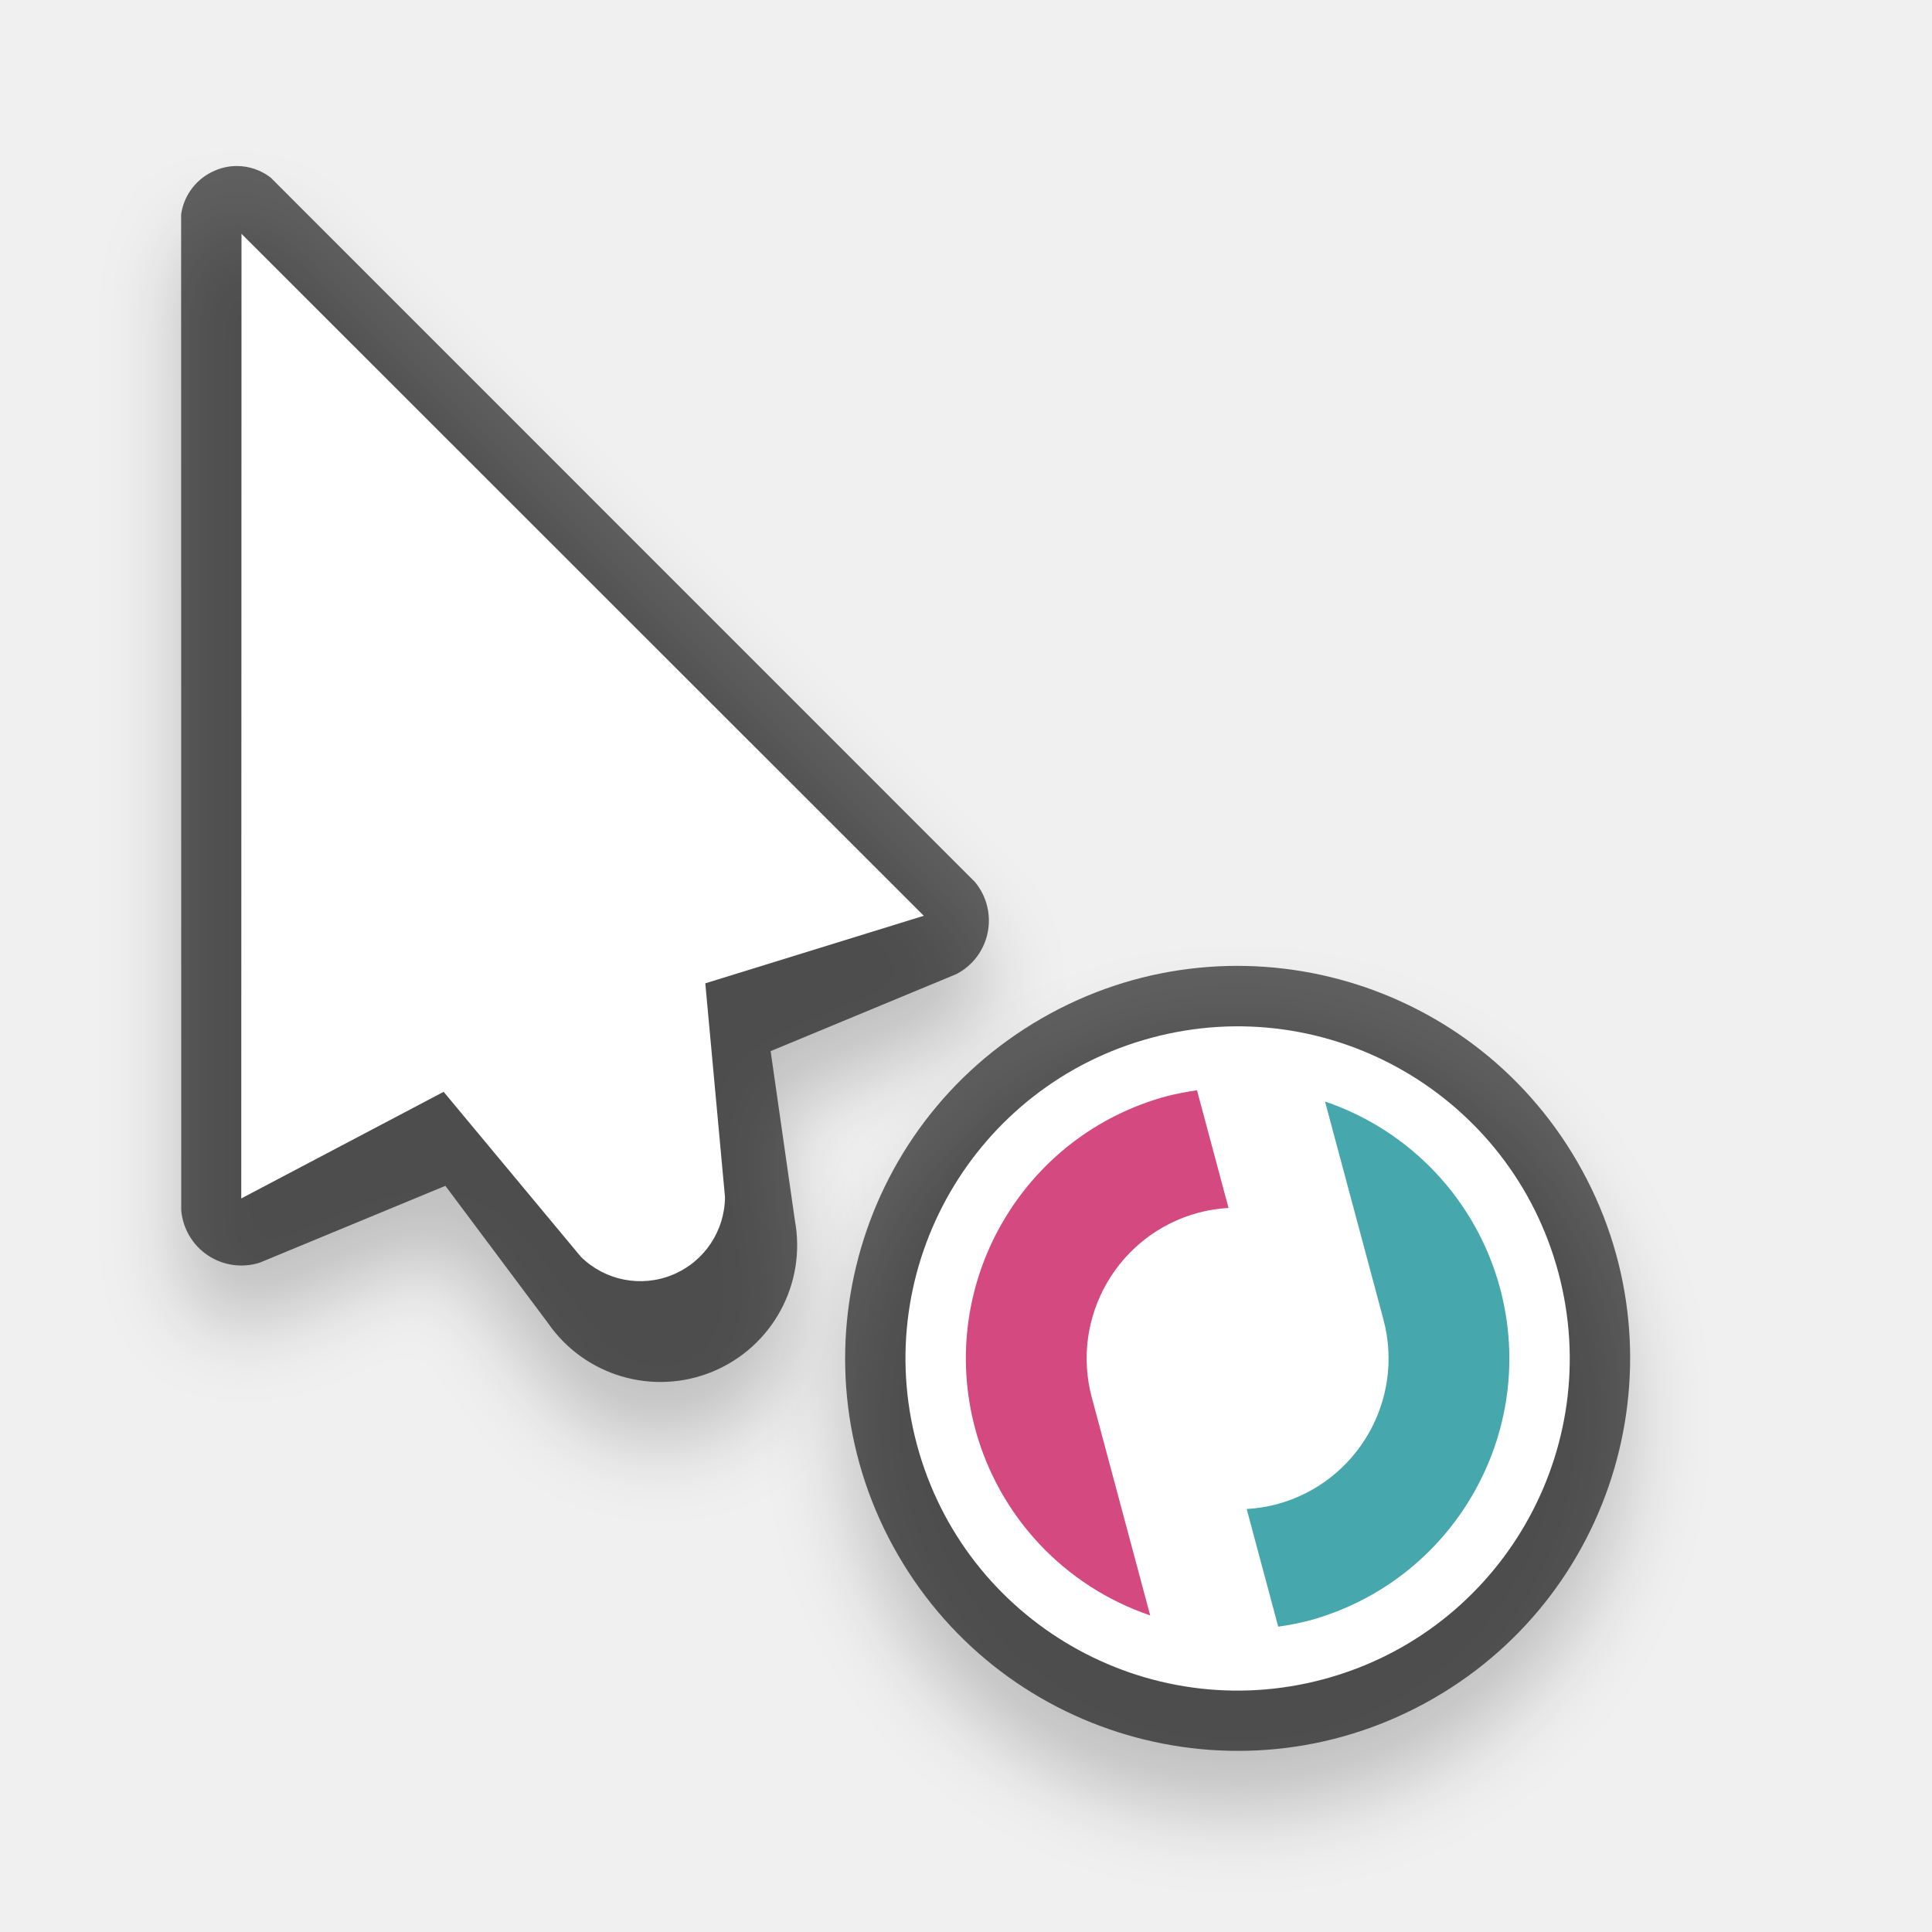
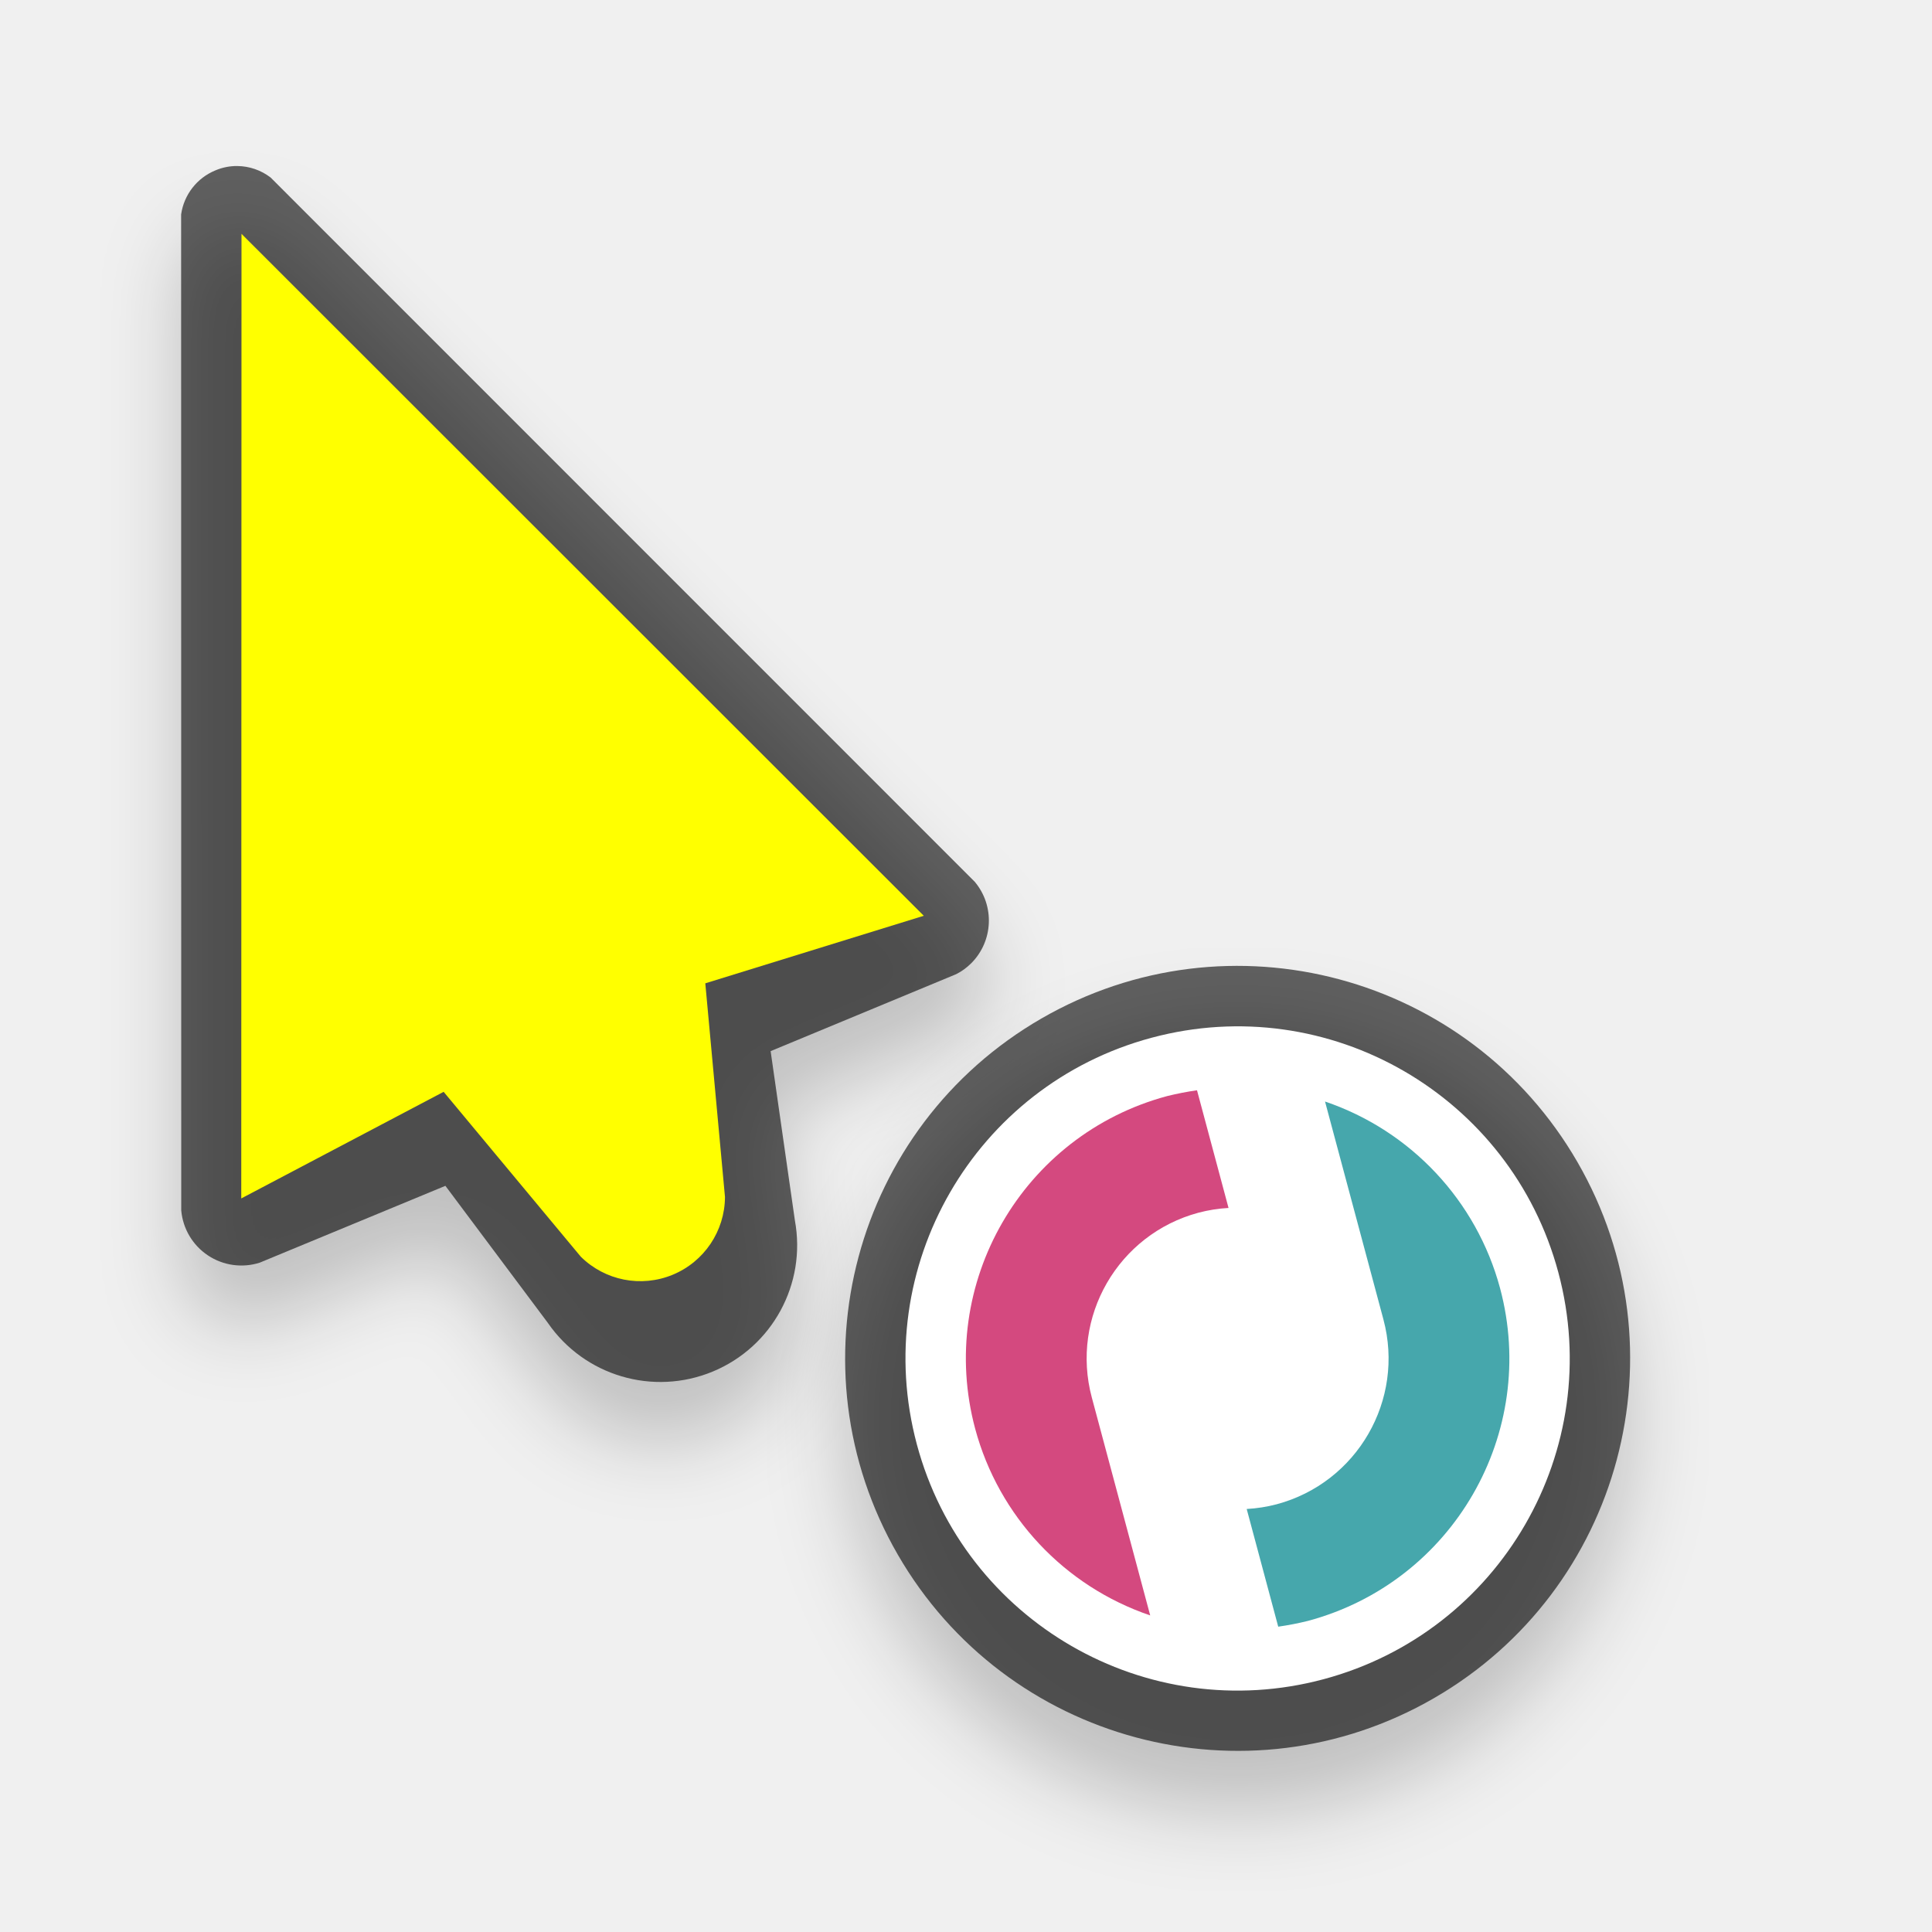
<svg xmlns="http://www.w3.org/2000/svg" id="svg11024" height="32" width="32">
  <filter id="filter7078" color-interpolation-filters="sRGB">
    <feGaussianBlur id="feGaussianBlur7080" stdDeviation=".657" />
  </filter>
  <g id="g71791" transform="translate(-20 -741.362)">
    <path id="path71785" d="m23.93 745.112a.9.9 0 0 0 -.362.072.93.93 0 0 0 -.568.73l.002 16.497a1 1 0 0 0 1.299.865l3.076-1.273 1.697 2.27a2.265 2.265 0 0 0 4.092-1.696l-.402-2.805 3.074-1.275q.135-.068.248-.18a1 1 0 0 0 .059-1.35l-11.663-11.665a.92.92 0 0 0 -.552-.19" filter="url(#filter7078)" opacity=".2" />
    <path id="path71787" d="m23.93 744.112a.9.9 0 0 0 -.362.072.93.93 0 0 0 -.568.73l.002 16.497a1 1 0 0 0 1.299.865l3.076-1.273 1.697 2.27a2.265 2.265 0 0 0 4.092-1.696l-.402-2.805 3.074-1.275q.135-.068.248-.18a1 1 0 0 0 .059-1.35l-11.663-11.665a.92.92 0 0 0 -.552-.19" opacity=".6" />
-     <path id="path71789" d="m24 745.235-.004 15.977 3.352-1.766 2.271 2.73a1.402 1.402 0 0 0 2.389-.988l-.326-3.539 3.619-1.119z" fill="#fff" />
+     <path id="path71789" d="m24 745.235-.004 15.977 3.352-1.766 2.271 2.73a1.402 1.402 0 0 0 2.389-.988l-.326-3.539 3.619-1.119z" fill="#ff0" />
  </g>
  <path id="path71793" d="m60.5 1138.375a6.5 6.5 0 1 0 0 13 6.5 6.5 0 0 0 0-13" filter="url(#filter7078)" opacity=".2" transform="translate(-40 -1121.362)" />
  <circle id="circle71795" cx="394.5" cy="487.862" opacity=".6" r="10.5" transform="matrix(-.309525 -.536113 .536113 -.309525 -118.9424 385.001)" />
  <g transform="matrix(-.258819 -.9659258 .9659258 -.258819 -690.4446 513.745)">
    <circle id="circle71797" cx="290.5" cy="813.862" fill="#fff" r="5.5" />
    <path id="path71799" d="m290.5 809.362a4.5 4.5 0 0 0 -3.736 2h3.736a2.5 2.5 0 0 1 2.5 2.5 2.5 2.5 0 0 1 -.053.5h2.018a5 5 0 0 0 .035-.5 4.5 4.5 0 0 0 -4.5-4.5" fill="#d4497f" />
    <path id="path71801" d="m286.035 813.362a5 5 0 0 0 -.035.5 4.5 4.5 0 0 0 4.5 4.5 4.5 4.5 0 0 0 3.736-2h-3.736a2.5 2.5 0 0 1 -2.5-2.5 2.5 2.5 0 0 1 .053-.5z" fill="#46a7ac" />
  </g>
  <path id="hotspot" d="m4-5h1v1h-1z" display="none" fill="#333" stroke-width="1.076" transform="rotate(90)" />
</svg>
